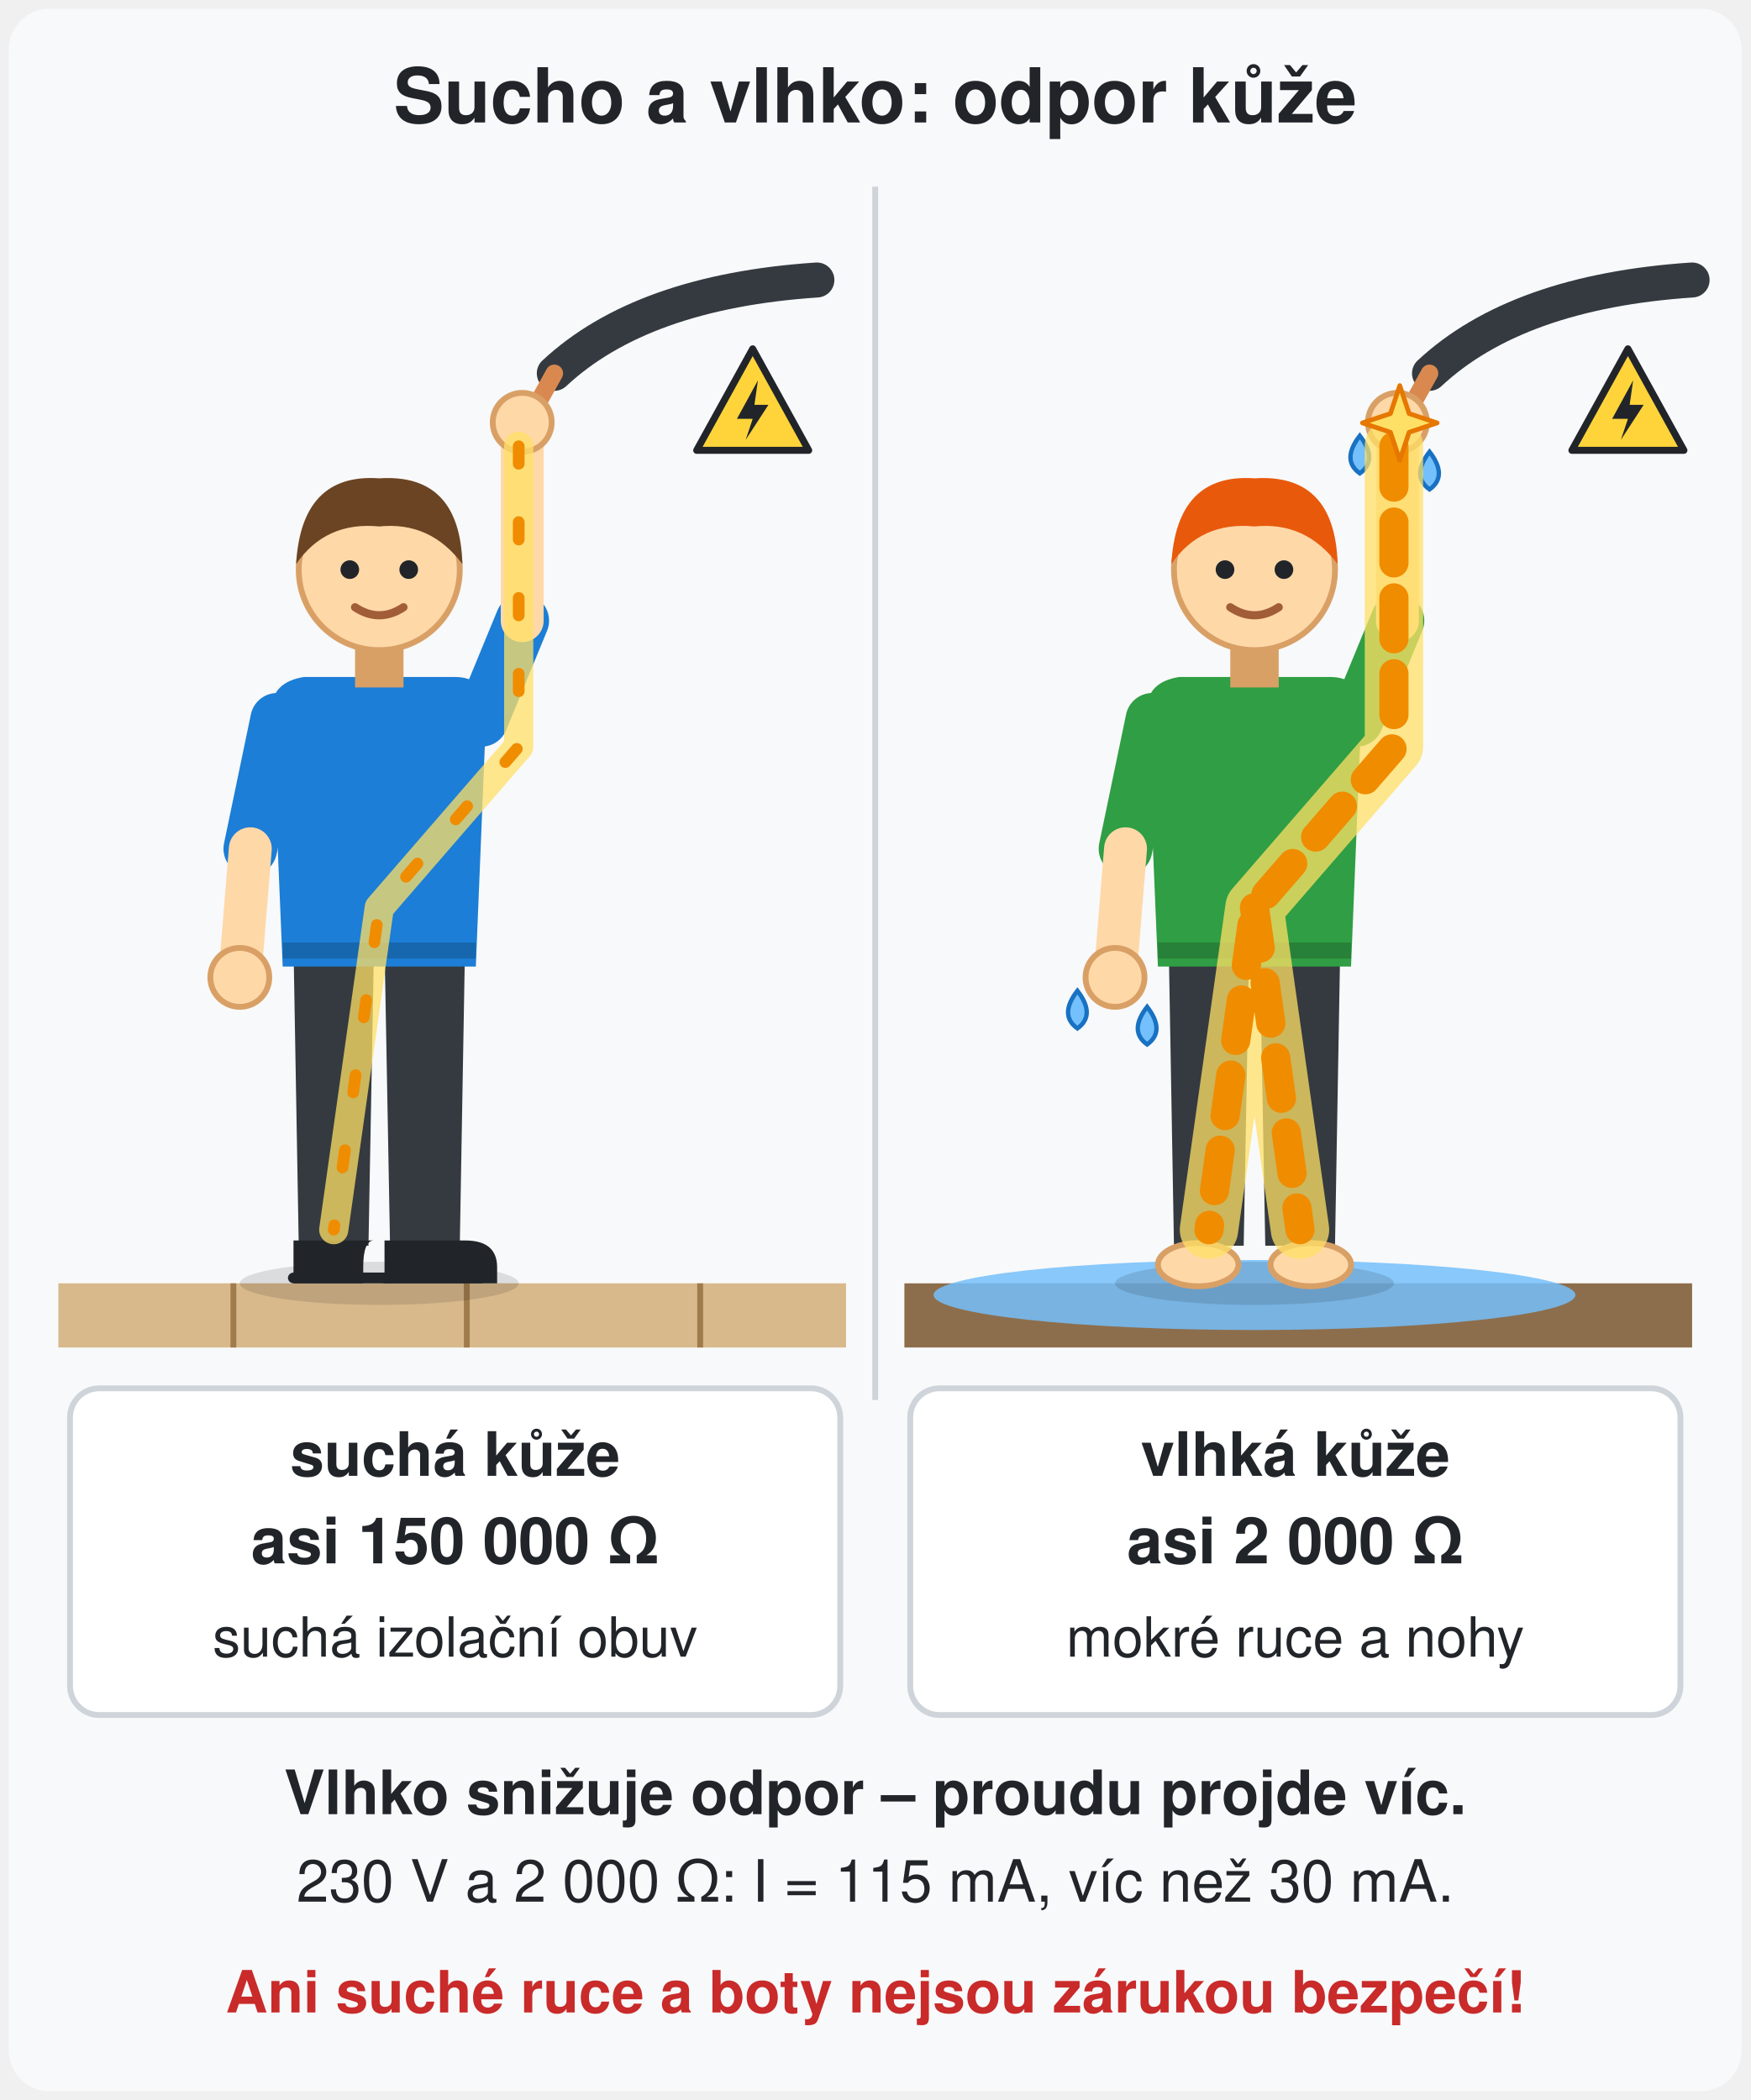
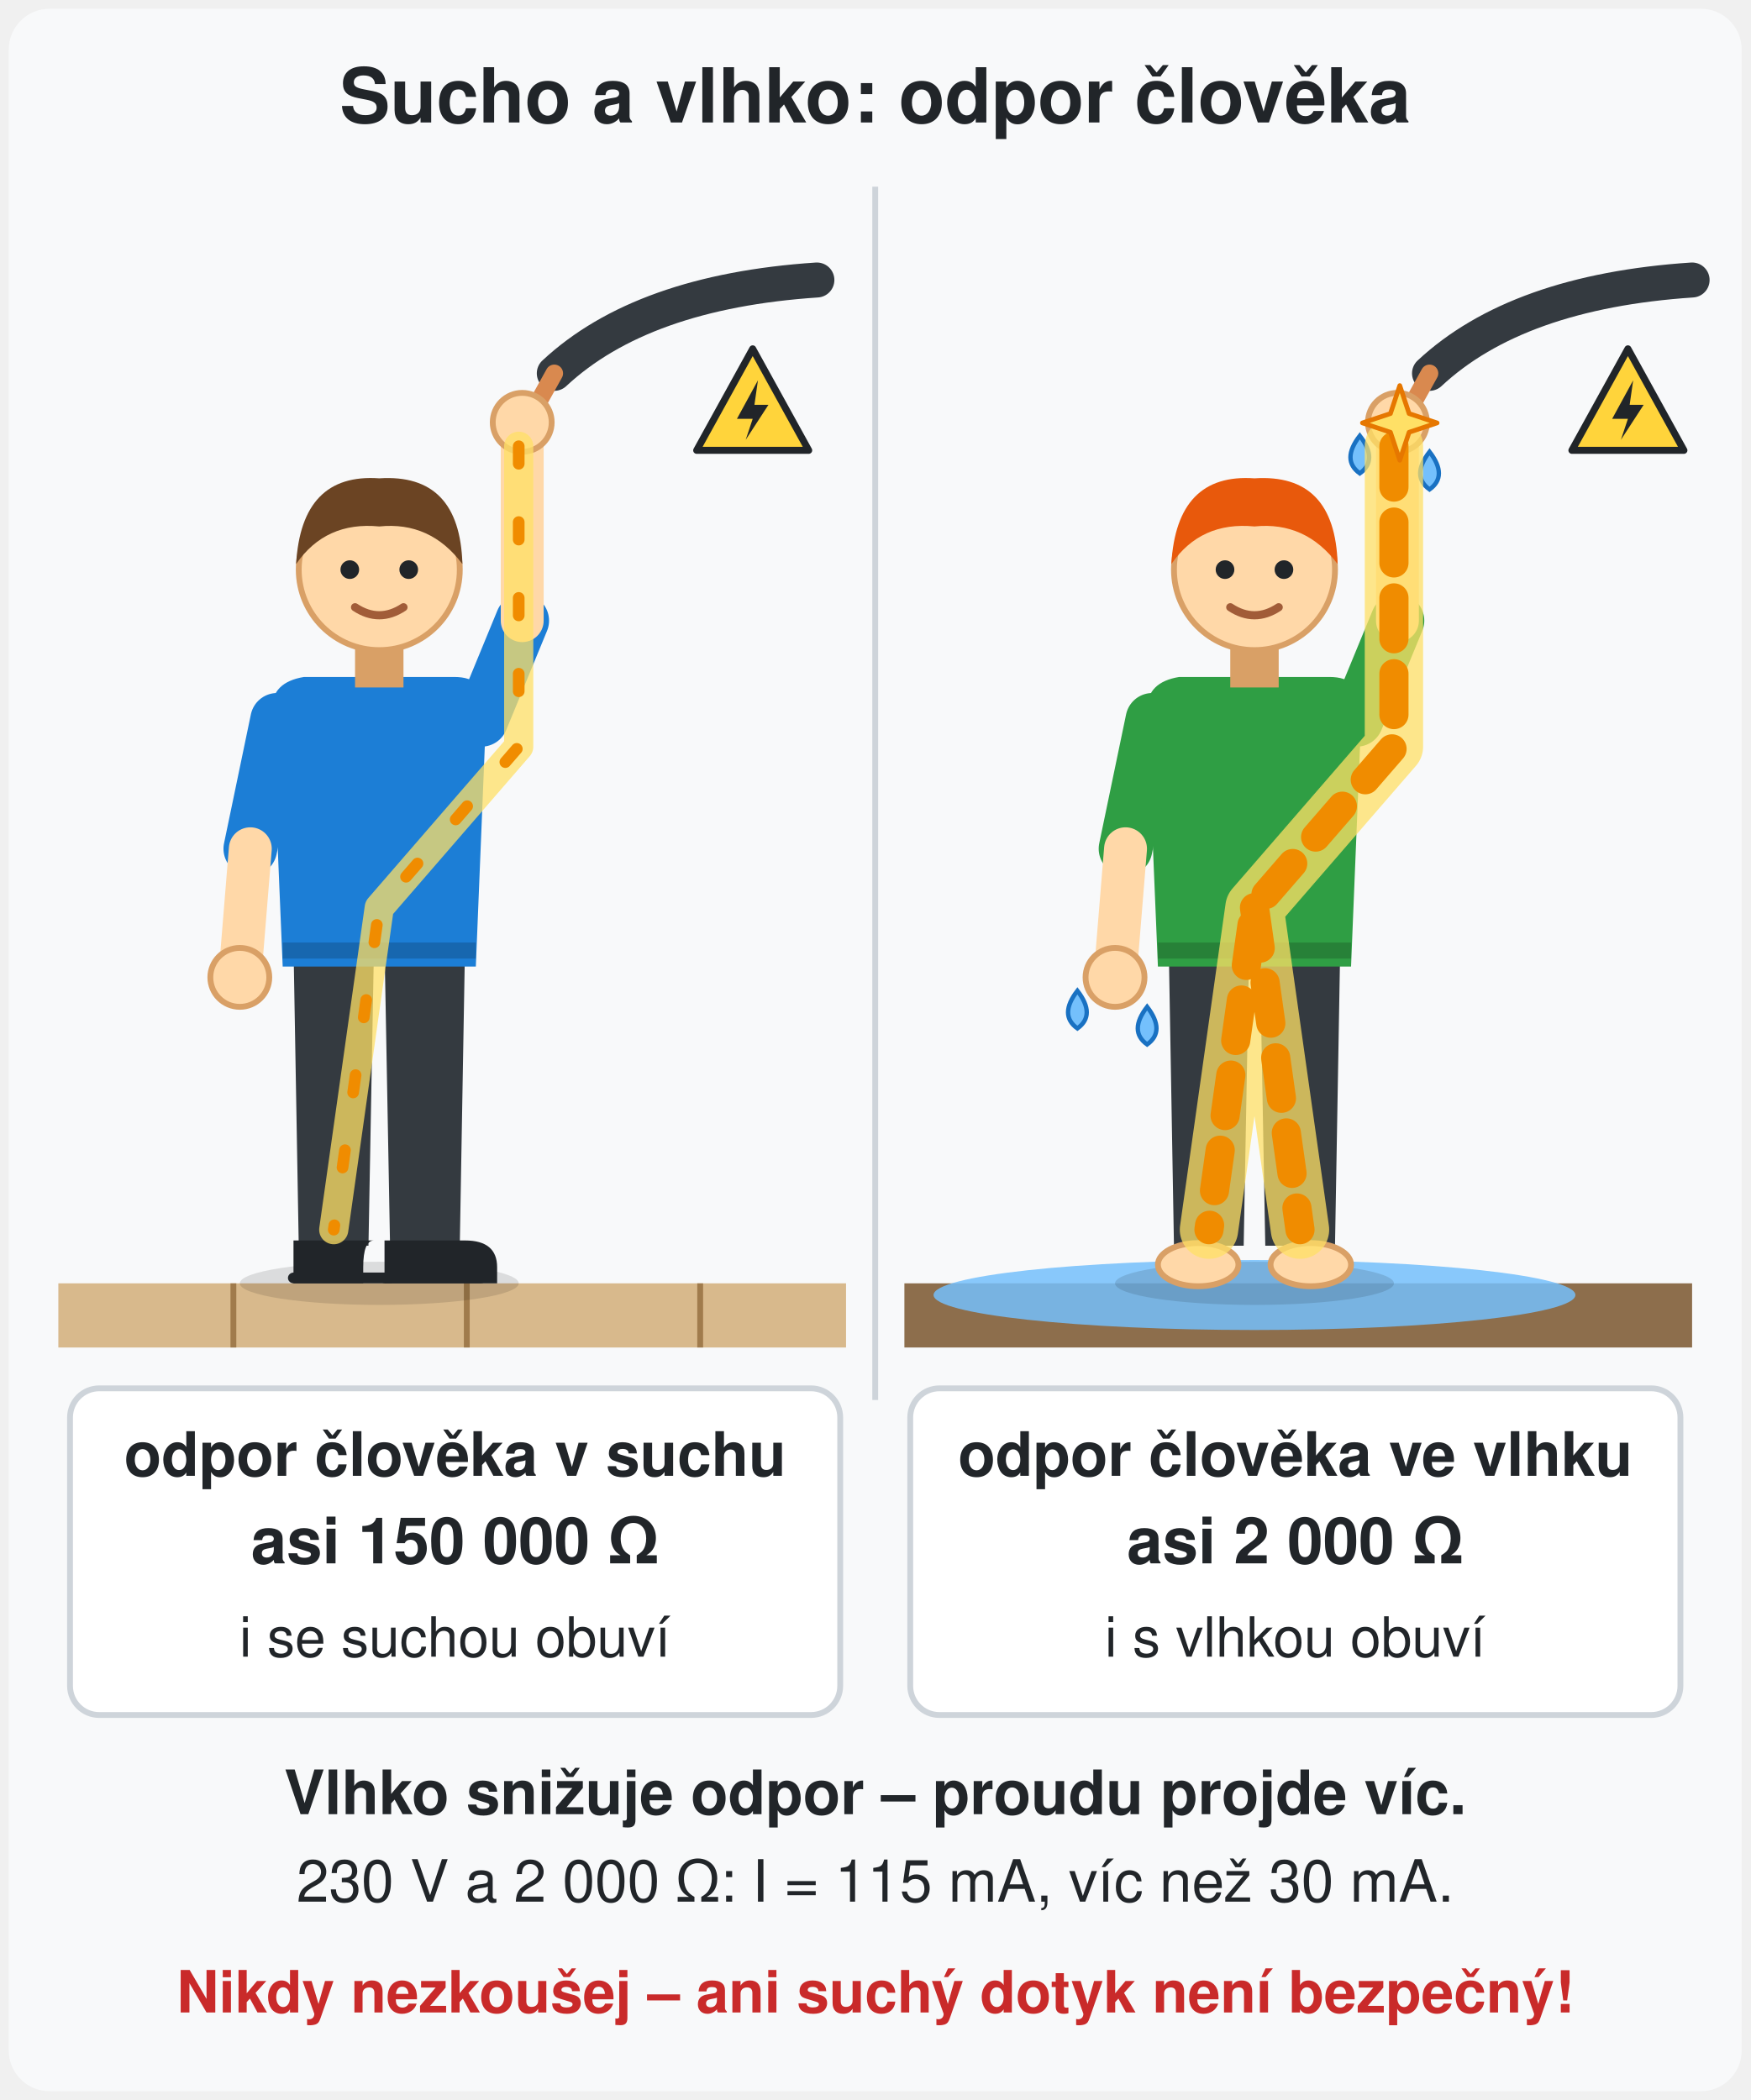
- <svg xmlns="http://www.w3.org/2000/svg" viewBox="0 0 600 720" font-family="'Segoe UI', Helvetica, Arial, sans-serif" role="img" aria-label="Dvě postavy se dotýkají odkrytého vodiče. Vlevo suché ruce a suchá izolační obuv na suché podlaze: odpor suché kůže je asi 150 000 ohmů, tělem projde jen slabý proud. Vpravo mokré ruce a bosé nohy na mokré zemi: odpor vlhké kůže je asi 2 000 ohmů, proudu projde mnohem víc. Pro 230 V a 2 000 ohmů vychází 115 mA. Ani suché ruce a boty nejsou zárukou bezpečí.">
+ <svg xmlns="http://www.w3.org/2000/svg" viewBox="0 0 600 720" font-family="'Segoe UI', Helvetica, Arial, sans-serif" role="img" aria-label="Dvě postavy se dotýkají odkrytého vodiče. Vlevo suché ruce a suchá izolační obuv na suché podlaze: odpor člověka v suchu a v suché obuvi je asi 150 000 ohmů, tělem projde jen slabý proud. Vpravo mokré ruce a bosé nohy na mokré zemi: odpor člověka ve vlhku a ve vlhké obuvi je asi 2 000 ohmů, proudu projde mnohem víc. Pro 230 V a 2 000 ohmů vychází 115 mA. Ani suché ruce a boty nejsou zárukou bezpečí.">
  <style>
.pomalu { animation: tok 2.4s linear infinite; }
.rychle { animation: tok 0.6s linear infinite; }
@keyframes tok { to { stroke-dashoffset: -26; } }
@media (prefers-reduced-motion: reduce) { .pomalu, .rychle { animation: none; } }
</style>
  <rect x="3" y="3" width="594" height="714" rx="14" fill="#f8f9fa" />
-   <text x="300" y="42" font-size="26" font-weight="bold" fill="#212529" text-anchor="middle">Sucho a vlhko: odpor kůže</text>
+   <text x="300" y="42" font-size="26" font-weight="bold" fill="#212529" text-anchor="middle">Sucho a vlhko: odpor člověka</text>
  <path d="M300 64V480" stroke="#ced4da" stroke-width="2" />
  <path d="M280 96Q220 100 190 128" fill="none" stroke="#343a40" stroke-width="12" stroke-linecap="round" />
  <path d="M190 128L180 146" stroke="#d9894f" stroke-width="6" stroke-linecap="round" />
  <g transform="translate(258 140) scale(0.6)">
    <path d="M0 -34L32 24H-32Z" fill="#ffd43b" stroke="#212529" stroke-width="4" stroke-linejoin="round" />
    <path d="M3 -16L-9 6H0L-4 18L9 -2H1Z" fill="#212529" />
  </g>
  <path d="M580 96Q520 100 490 128" fill="none" stroke="#343a40" stroke-width="12" stroke-linecap="round" />
  <path d="M490 128L480 146" stroke="#d9894f" stroke-width="6" stroke-linecap="round" />
  <g transform="translate(558 140) scale(0.6)">
    <path d="M0 -34L32 24H-32Z" fill="#ffd43b" stroke="#212529" stroke-width="4" stroke-linejoin="round" />
    <path d="M3 -16L-9 6H0L-4 18L9 -2H1Z" fill="#212529" />
  </g>
  <rect x="20" y="440" width="270" height="22" fill="#d8b98c" />
  <path d="M80 440v22M160 440v22M240 440v22" stroke="#a07b4c" stroke-width="2" />
  <ellipse cx="130" cy="440" rx="47.8" ry="7.4" fill="#000" opacity="0.12" />
  <path d="M100.6 324.1H128.2L126.3 427.1H102.4Z" fill="#343a40" />
  <path d="M100.6 425.3h27.6q-3.7 0 -3.7 9.2v5.5h-23.9z" fill="#212529" />
  <rect x="98.7" y="436.3" width="36.8" height="3.7" rx="2" fill="#212529" />
  <path d="M131.8 324.1H159.4L157.6 427.1H133.7Z" fill="#343a40" />
  <path d="M131.8 425.3h27.6q11 0 11 9.2v5.5h-38.6z" fill="#212529" />
  <rect x="130" y="436.3" width="36.8" height="3.7" rx="2" fill="#212529" />
  <path d="M93.2 243.1q0 -9.2 11 -11h51.5q11 0 11 11L163.1 331.4H96.9Z" fill="#1c7ed6" />
  <path d="M96.9 325.9H163.1" stroke="#000" stroke-opacity="0.18" stroke-width="5.5" />
  <path d="M95 246.8L85.8 291" stroke="#1c7ed6" stroke-width="18.4" stroke-linecap="round" />
  <path d="M85.8 291L82.2 335.1" stroke="#ffd8a8" stroke-width="14.7" stroke-linecap="round" />
  <circle cx="82.2" cy="335.1" r="10.1" fill="#ffd8a8" stroke="#d9a066" stroke-width="2" />
  <path d="M165 246.8L179 212.8" stroke="#1c7ed6" stroke-width="18.4" stroke-linecap="round" />
  <path d="M179 212.8L179 144.8" stroke="#ffd8a8" stroke-width="14.7" stroke-linecap="round" />
  <circle cx="179" cy="144.8" r="10.1" fill="#ffd8a8" stroke="#d9a066" stroke-width="2" />
  <rect x="121.7" y="221" width="16.6" height="14.7" fill="#d9a066" />
  <circle cx="130" cy="195.3" r="27.6" fill="#ffd8a8" stroke="#d9a066" stroke-width="2" />
  <path d="M101.5 193.4q1.8 -31.3 28.5 -29.4q27.6 -1.8 28.5 29.4q-11 -14.7 -28.5 -12.9q-18.4 -1.8 -28.5 12.9Z" fill="#6b4423" />
  <circle cx="119.9" cy="195.3" r="3.2" fill="#212529" />
  <circle cx="140.1" cy="195.3" r="3.2" fill="#212529" />
  <path d="M121.7 208.2q8.3 5.5 16.6 0" fill="none" stroke="#a15c38" stroke-width="2.8" stroke-linecap="round" />
  <path d="M177.8 153L177.8 256L130 311.2L114.4 421.6" fill="none" stroke="#ffe066" stroke-opacity="0.75" stroke-width="10" stroke-linecap="round" stroke-linejoin="round" />
  <path class="pomalu" d="M177.8 153L177.8 256L130 311.2L114.4 421.6" fill="none" stroke="#f08c00" stroke-width="4" stroke-dasharray="6 20" stroke-linecap="round" />
  <rect x="310" y="440" width="270" height="22" fill="#8d6e4c" />
  <ellipse cx="430" cy="444" rx="110" ry="12" fill="#74c0fc" opacity="0.85" />
  <ellipse cx="430" cy="440" rx="47.8" ry="7.4" fill="#000" opacity="0.12" />
  <path d="M400.6 324.1H428.2L426.3 427.1H402.4Z" fill="#343a40" />
  <ellipse cx="410.7" cy="433.6" rx="13.8" ry="7.4" fill="#ffd8a8" stroke="#d9a066" stroke-width="2" />
  <path d="M431.8 324.1H459.4L457.6 427.1H433.7Z" fill="#343a40" />
  <ellipse cx="449.3" cy="433.6" rx="13.8" ry="7.4" fill="#ffd8a8" stroke="#d9a066" stroke-width="2" />
  <path d="M393.2 243.1q0 -9.2 11 -11h51.5q11 0 11 11L463.1 331.4H396.9Z" fill="#2f9e44" />
  <path d="M396.9 325.9H463.1" stroke="#000" stroke-opacity="0.18" stroke-width="5.5" />
  <path d="M395 246.8L385.8 291" stroke="#2f9e44" stroke-width="18.4" stroke-linecap="round" />
  <path d="M385.8 291L382.2 335.1" stroke="#ffd8a8" stroke-width="14.7" stroke-linecap="round" />
  <circle cx="382.2" cy="335.1" r="10.1" fill="#ffd8a8" stroke="#d9a066" stroke-width="2" />
  <path d="M369.3 339.7q6.4 8.3 0 12.9q-6.4 -4.6 0 -12.9Z" fill="#74c0fc" stroke="#1971c2" stroke-width="1.5" />
  <path d="M393.2 345.2q6.4 8.3 0 12.9q-6.4 -4.6 0 -12.9Z" fill="#74c0fc" stroke="#1971c2" stroke-width="1.5" />
  <path d="M465 246.8L479 212.8" stroke="#2f9e44" stroke-width="18.4" stroke-linecap="round" />
  <path d="M479 212.8L479 144.8" stroke="#ffd8a8" stroke-width="14.7" stroke-linecap="round" />
  <circle cx="479" cy="144.8" r="10.1" fill="#ffd8a8" stroke="#d9a066" stroke-width="2" />
  <path d="M466.1 149.4q6.4 8.3 0 12.9q-6.4 -4.6 0 -12.9Z" fill="#74c0fc" stroke="#1971c2" stroke-width="1.5" />
  <path d="M490 154.9q6.4 8.3 0 12.9q-6.4 -4.6 0 -12.9Z" fill="#74c0fc" stroke="#1971c2" stroke-width="1.5" />
  <rect x="421.7" y="221" width="16.6" height="14.7" fill="#d9a066" />
  <circle cx="430" cy="195.3" r="27.6" fill="#ffd8a8" stroke="#d9a066" stroke-width="2" />
  <path d="M401.5 193.4q1.8 -31.3 28.5 -29.4q27.6 -1.8 28.5 29.4q-11 -14.7 -28.5 -12.9q-18.4 -1.8 -28.5 12.9Z" fill="#e8590c" />
  <circle cx="419.9" cy="195.3" r="3.2" fill="#212529" />
  <circle cx="440.1" cy="195.3" r="3.2" fill="#212529" />
  <path d="M421.7 208.2q8.3 5.5 16.6 0" fill="none" stroke="#a15c38" stroke-width="2.8" stroke-linecap="round" />
  <path d="M477.8 153L477.8 256L430 311.2L414.4 421.6M430 311.2L445.6 421.6" fill="none" stroke="#ffe066" stroke-opacity="0.75" stroke-width="20" stroke-linecap="round" stroke-linejoin="round" />
  <path class="rychle" d="M477.8 153L477.8 256L430 311.2L414.4 421.6M430 311.2L445.6 421.6" fill="none" stroke="#f08c00" stroke-width="10" stroke-dasharray="14 12" stroke-linecap="round" stroke-linejoin="round" />
  <g transform="translate(479.8 145) scale(0.8)">
    <path d="M0 -16L4 -4L16 0L4 4L0 16L-4 4L-16 0L-4 -4Z" fill="#ffe066" stroke="#e67700" stroke-width="2" stroke-linejoin="round" />
  </g>
  <rect x="24" y="476" width="264" height="112" rx="10" fill="#fff" stroke="#ced4da" stroke-width="2" />
-   <text x="156" y="506" font-size="21" font-weight="bold" fill="#212529" text-anchor="middle">suchá kůže</text>
+   <text x="156" y="506" font-size="21" font-weight="bold" fill="#212529" text-anchor="middle">odpor člověka v suchu</text>
  <text x="156" y="536" font-size="22" font-weight="bold" fill="#212529" text-anchor="middle">asi 150 000 Ω</text>
-   <text x="156" y="568" font-size="19" fill="#212529" text-anchor="middle">suchá izolační obuv</text>
+   <text x="156" y="568" font-size="19" fill="#212529" text-anchor="middle">i se suchou obuví</text>
  <rect x="312" y="476" width="264" height="112" rx="10" fill="#fff" stroke="#ced4da" stroke-width="2" />
-   <text x="444" y="506" font-size="21" font-weight="bold" fill="#212529" text-anchor="middle">vlhká kůže</text>
+   <text x="444" y="506" font-size="21" font-weight="bold" fill="#212529" text-anchor="middle">odpor člověka ve vlhku</text>
  <text x="444" y="536" font-size="22" font-weight="bold" fill="#212529" text-anchor="middle">asi 2 000 Ω</text>
-   <text x="444" y="568" font-size="19" fill="#212529" text-anchor="middle">mokré ruce a nohy</text>
+   <text x="444" y="568" font-size="19" fill="#212529" text-anchor="middle">i s vlhkou obuví</text>
  <text x="300" y="622" font-size="21" font-weight="bold" fill="#212529" text-anchor="middle">Vlhko snižuje odpor – proudu projde víc.</text>
  <text x="300" y="652" font-size="20" fill="#212529" text-anchor="middle">230 V a 2 000 Ω: I = 115 mA, víc než 30 mA.</text>
-   <text x="300" y="690" font-size="20" font-weight="bold" fill="#c92a2a" text-anchor="middle">Ani suché ruce a boty nejsou zárukou bezpečí!</text>
+   <text x="300" y="690" font-size="20" font-weight="bold" fill="#c92a2a" text-anchor="middle">Nikdy nezkoušej – ani suchý dotyk není bezpečný!</text>
</svg>
